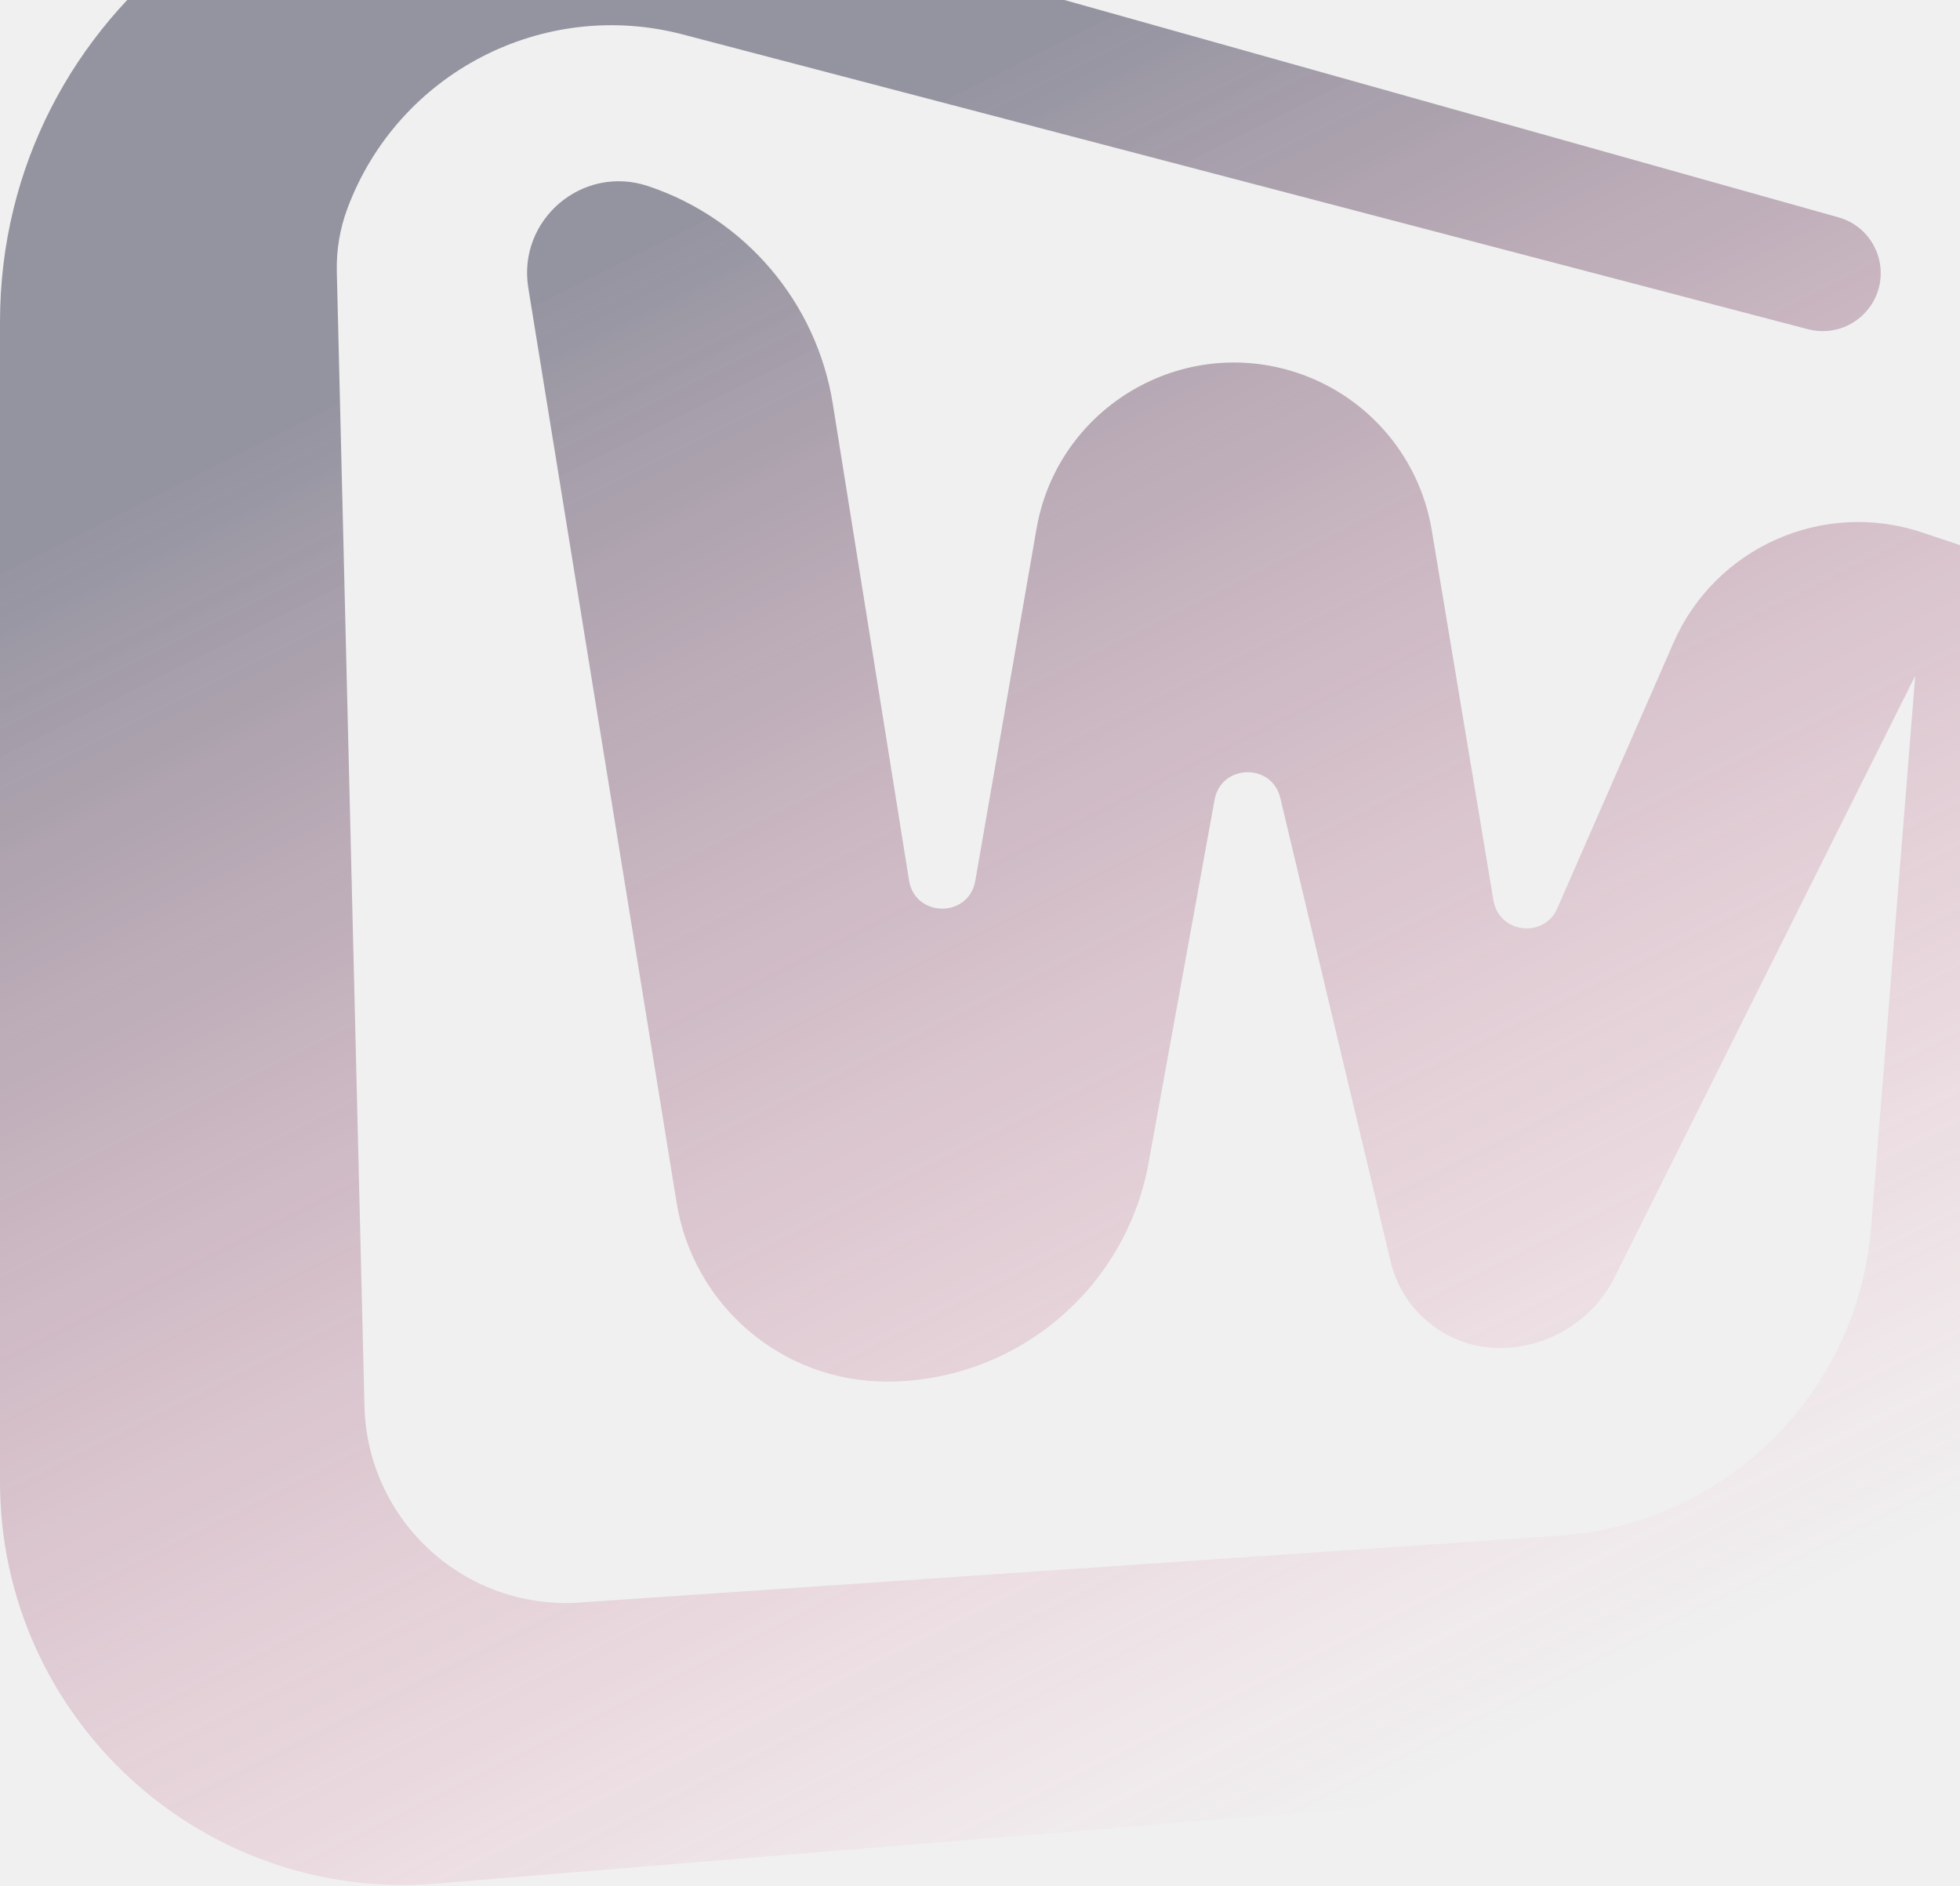
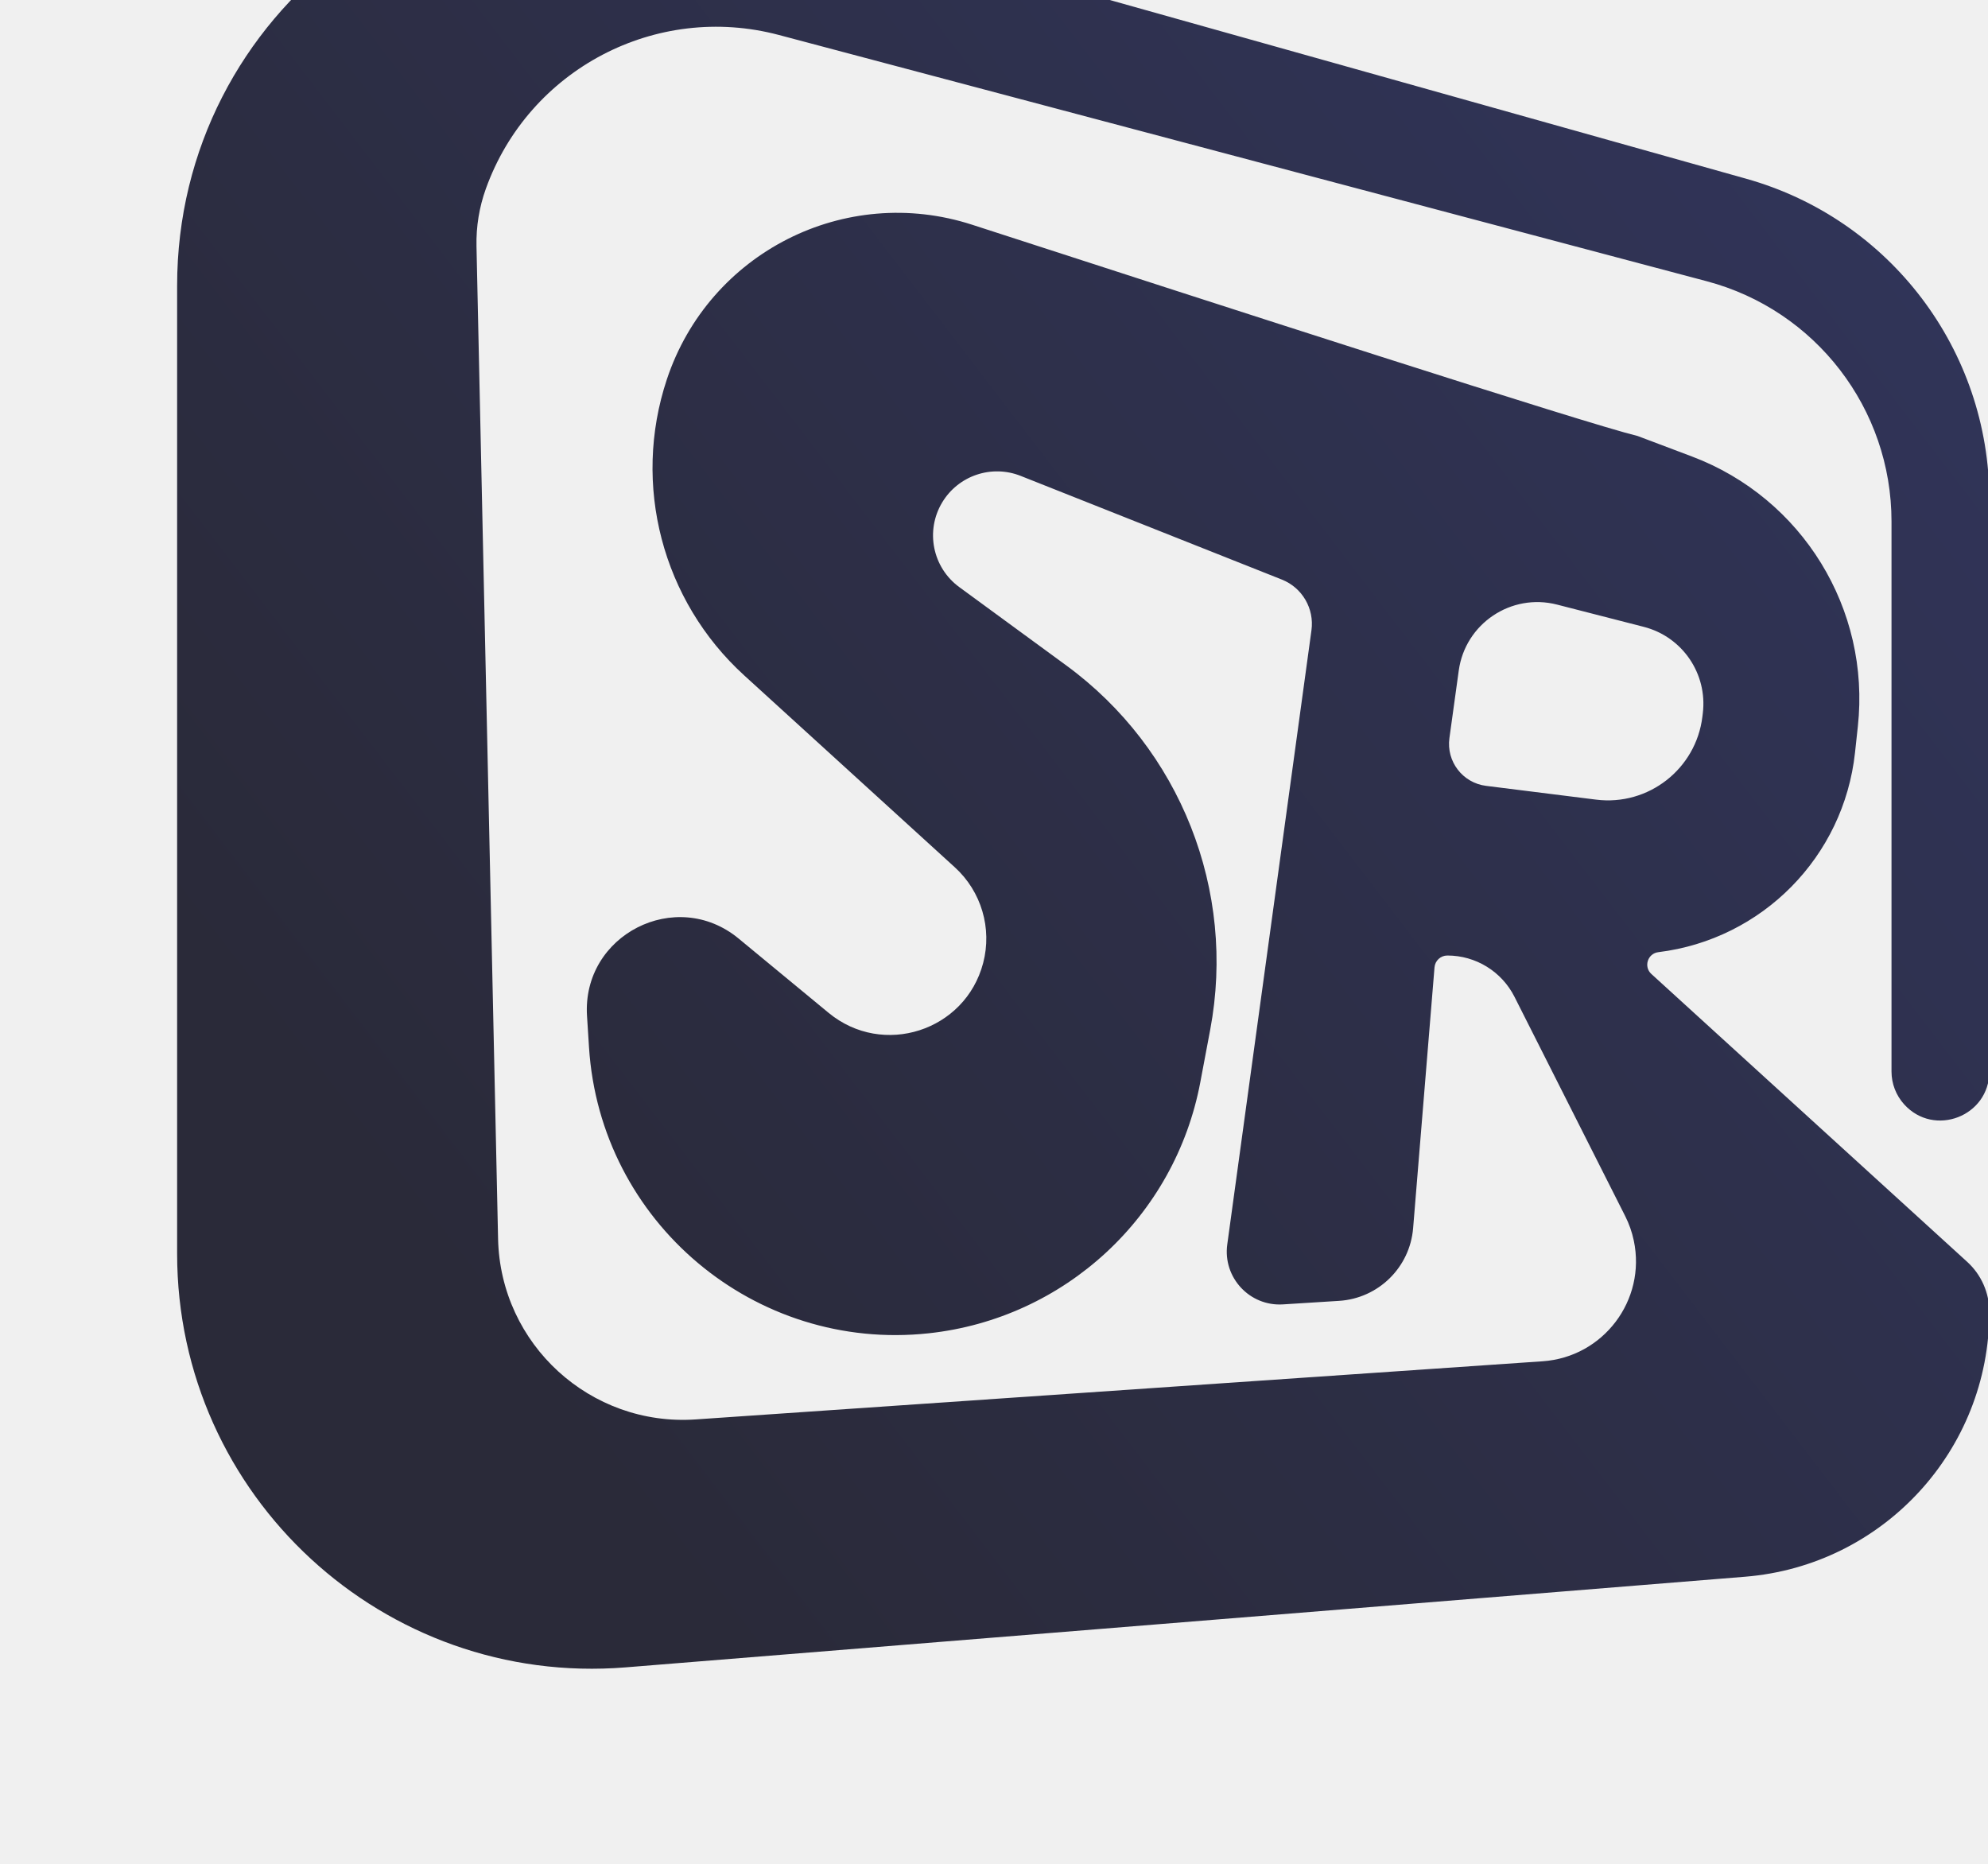
- <svg xmlns="http://www.w3.org/2000/svg" width="656" height="631" viewBox="0 0 656 631" fill="none">
-   <path d="M199.993 -43.862L615.299 72.716C627.992 76.278 633.513 91.19 626.2 102.159C621.607 109.048 613.149 112.264 605.14 110.167L228.528 11.53C181.754 -0.72 133.291 24.383 116.313 69.657C113.767 76.445 112.55 83.66 112.727 90.908L121.986 470.547C122.923 508.958 155.698 538.835 194.031 536.221L521.805 513.873C577.384 510.084 621.813 466.174 626.255 410.643L641.016 226.131L540.429 427.307C533.153 441.858 518.281 451.049 502.012 451.049C484.61 451.049 469.483 439.101 465.452 422.172L428.514 267.031C425.694 255.187 408.687 255.645 406.509 267.624L384.411 389.167C376.711 431.514 339.829 462.295 296.788 462.295C261.842 462.295 232.054 436.948 226.46 402.452L176.817 96.323C173.12 73.525 194.953 54.952 216.863 62.255C249.459 73.12 273.306 101.212 278.734 135.14L304.243 294.567C306.249 307.106 324.251 307.228 326.427 294.717L346.913 176.924C353.804 137.298 393.771 112.597 432.296 124.154C456.801 131.506 474.993 152.154 479.199 177.39L499.842 301.251C501.682 312.286 516.754 314.159 521.238 303.91L560.089 215.109C574.077 183.136 610.137 167.106 643.244 178.142L655.241 182.141C673.61 188.263 686 205.453 686 224.816V440.934C686 522.901 623.112 591.155 541.419 597.851L145.975 630.264C67.36 636.708 0 574.643 0 495.764V107.722C0 3.424 99.576 -72.049 199.993 -43.862Z" fill="url(#paint0_linear_728_3623)" fill-opacity="0.5" />
+ <svg xmlns="http://www.w3.org/2000/svg" width="752" height="705" viewBox="0 0 752 705" fill="none">
+   <g clip-path="url(#clip0_844_3672)">
+     <path fill-rule="evenodd" clip-rule="evenodd" d="M367.753 85.013C463.078 115.93 599.427 160.053 619.5 164.932L640.021 172.676C681.762 188.428 707.567 230.415 702.768 274.771L701.694 284.696C697.433 324.08 666.613 355.344 627.295 360.169C623.252 360.665 621.656 365.675 624.665 368.418L744.143 477.315C749.466 482.167 752.5 489.036 752.5 496.239C752.5 548.599 712.299 592.187 660.11 596.412L236.67 630.695C145.265 638.095 67 565.911 67 474.207L67 108.093C67 4.082 166.308 -71.181 266.446 -43.06L660.565 67.615C714.931 82.882 752.5 132.454 752.5 188.923V405.318C752.5 422.261 731.617 430.291 720.266 417.713C717.198 414.313 715.5 409.897 715.5 405.318L715.5 197.238C715.5 154.61 686.815 117.319 645.613 106.383L294.637 13.232C248.183 0.902 200.022 26.178 183.778 71.411C181.281 78.366 180.082 85.72 180.243 93.107L188.406 468.594C189.274 508.53 223.331 539.644 263.183 536.908L583.518 514.917C606.491 513.34 622.765 491.815 618.021 469.283C617.343 466.062 616.249 462.944 614.766 460.007L572.89 377.06C568.051 367.476 558.229 361.432 547.493 361.432C544.954 361.432 542.84 363.38 542.633 365.91L534.54 464.573C533.322 479.421 521.393 491.126 506.525 492.062L485.309 493.397C472.699 494.19 462.522 483.238 464.238 470.72L496.085 238.404C497.209 230.198 492.59 222.284 484.892 219.229L386.097 180.012C375.081 175.639 362.518 179.881 356.407 190.038C349.947 200.775 352.743 214.666 362.854 222.068L403.333 251.7C446.511 283.309 467.692 336.91 457.784 389.496L454.044 409.348C444.468 460.175 402.757 498.746 351.338 504.324C285.492 511.466 226.997 462.228 222.802 396.129L222.051 384.293C220.105 353.635 255.711 335.459 279.4 355.017L313.441 383.122C333.965 400.068 365.141 390.013 371.899 364.27C375.342 351.152 371.218 337.208 361.193 328.074L281.493 255.458C250.484 227.205 239.02 183.341 252.242 143.53C268.179 95.54 319.653 69.413 367.753 85.013ZM588.978 228.692C571.623 224.238 554.259 235.892 551.804 253.641L548.27 279.189C547.049 288.022 553.284 296.149 562.131 297.257L603.754 302.469C623.539 304.947 641.569 290.871 643.966 271.076L644.123 269.779C645.933 254.831 636.382 240.857 621.798 237.114L588.978 228.692Z" fill="url(#paint0_linear_844_3672)" />
+   </g>
  <defs>
-     <linearGradient id="paint0_linear_728_3623" x1="221.5" y1="76" x2="481.5" y2="595" gradientUnits="userSpaceOnUse">
-       <stop stop-color="#383851" />
-       <stop offset="1" stop-color="#EE4878" stop-opacity="0" />
+     <linearGradient id="paint0_linear_844_3672" x1="195.427" y1="519.046" x2="781.611" y2="70.403" gradientUnits="userSpaceOnUse">
+       <stop stop-color="#2A2A39" />
+       <stop offset="1" stop-color="#31355B" />
    </linearGradient>
+     <clipPath id="clip0_844_3672">
+       <rect width="752" height="705" fill="white" />
+     </clipPath>
  </defs>
</svg>
